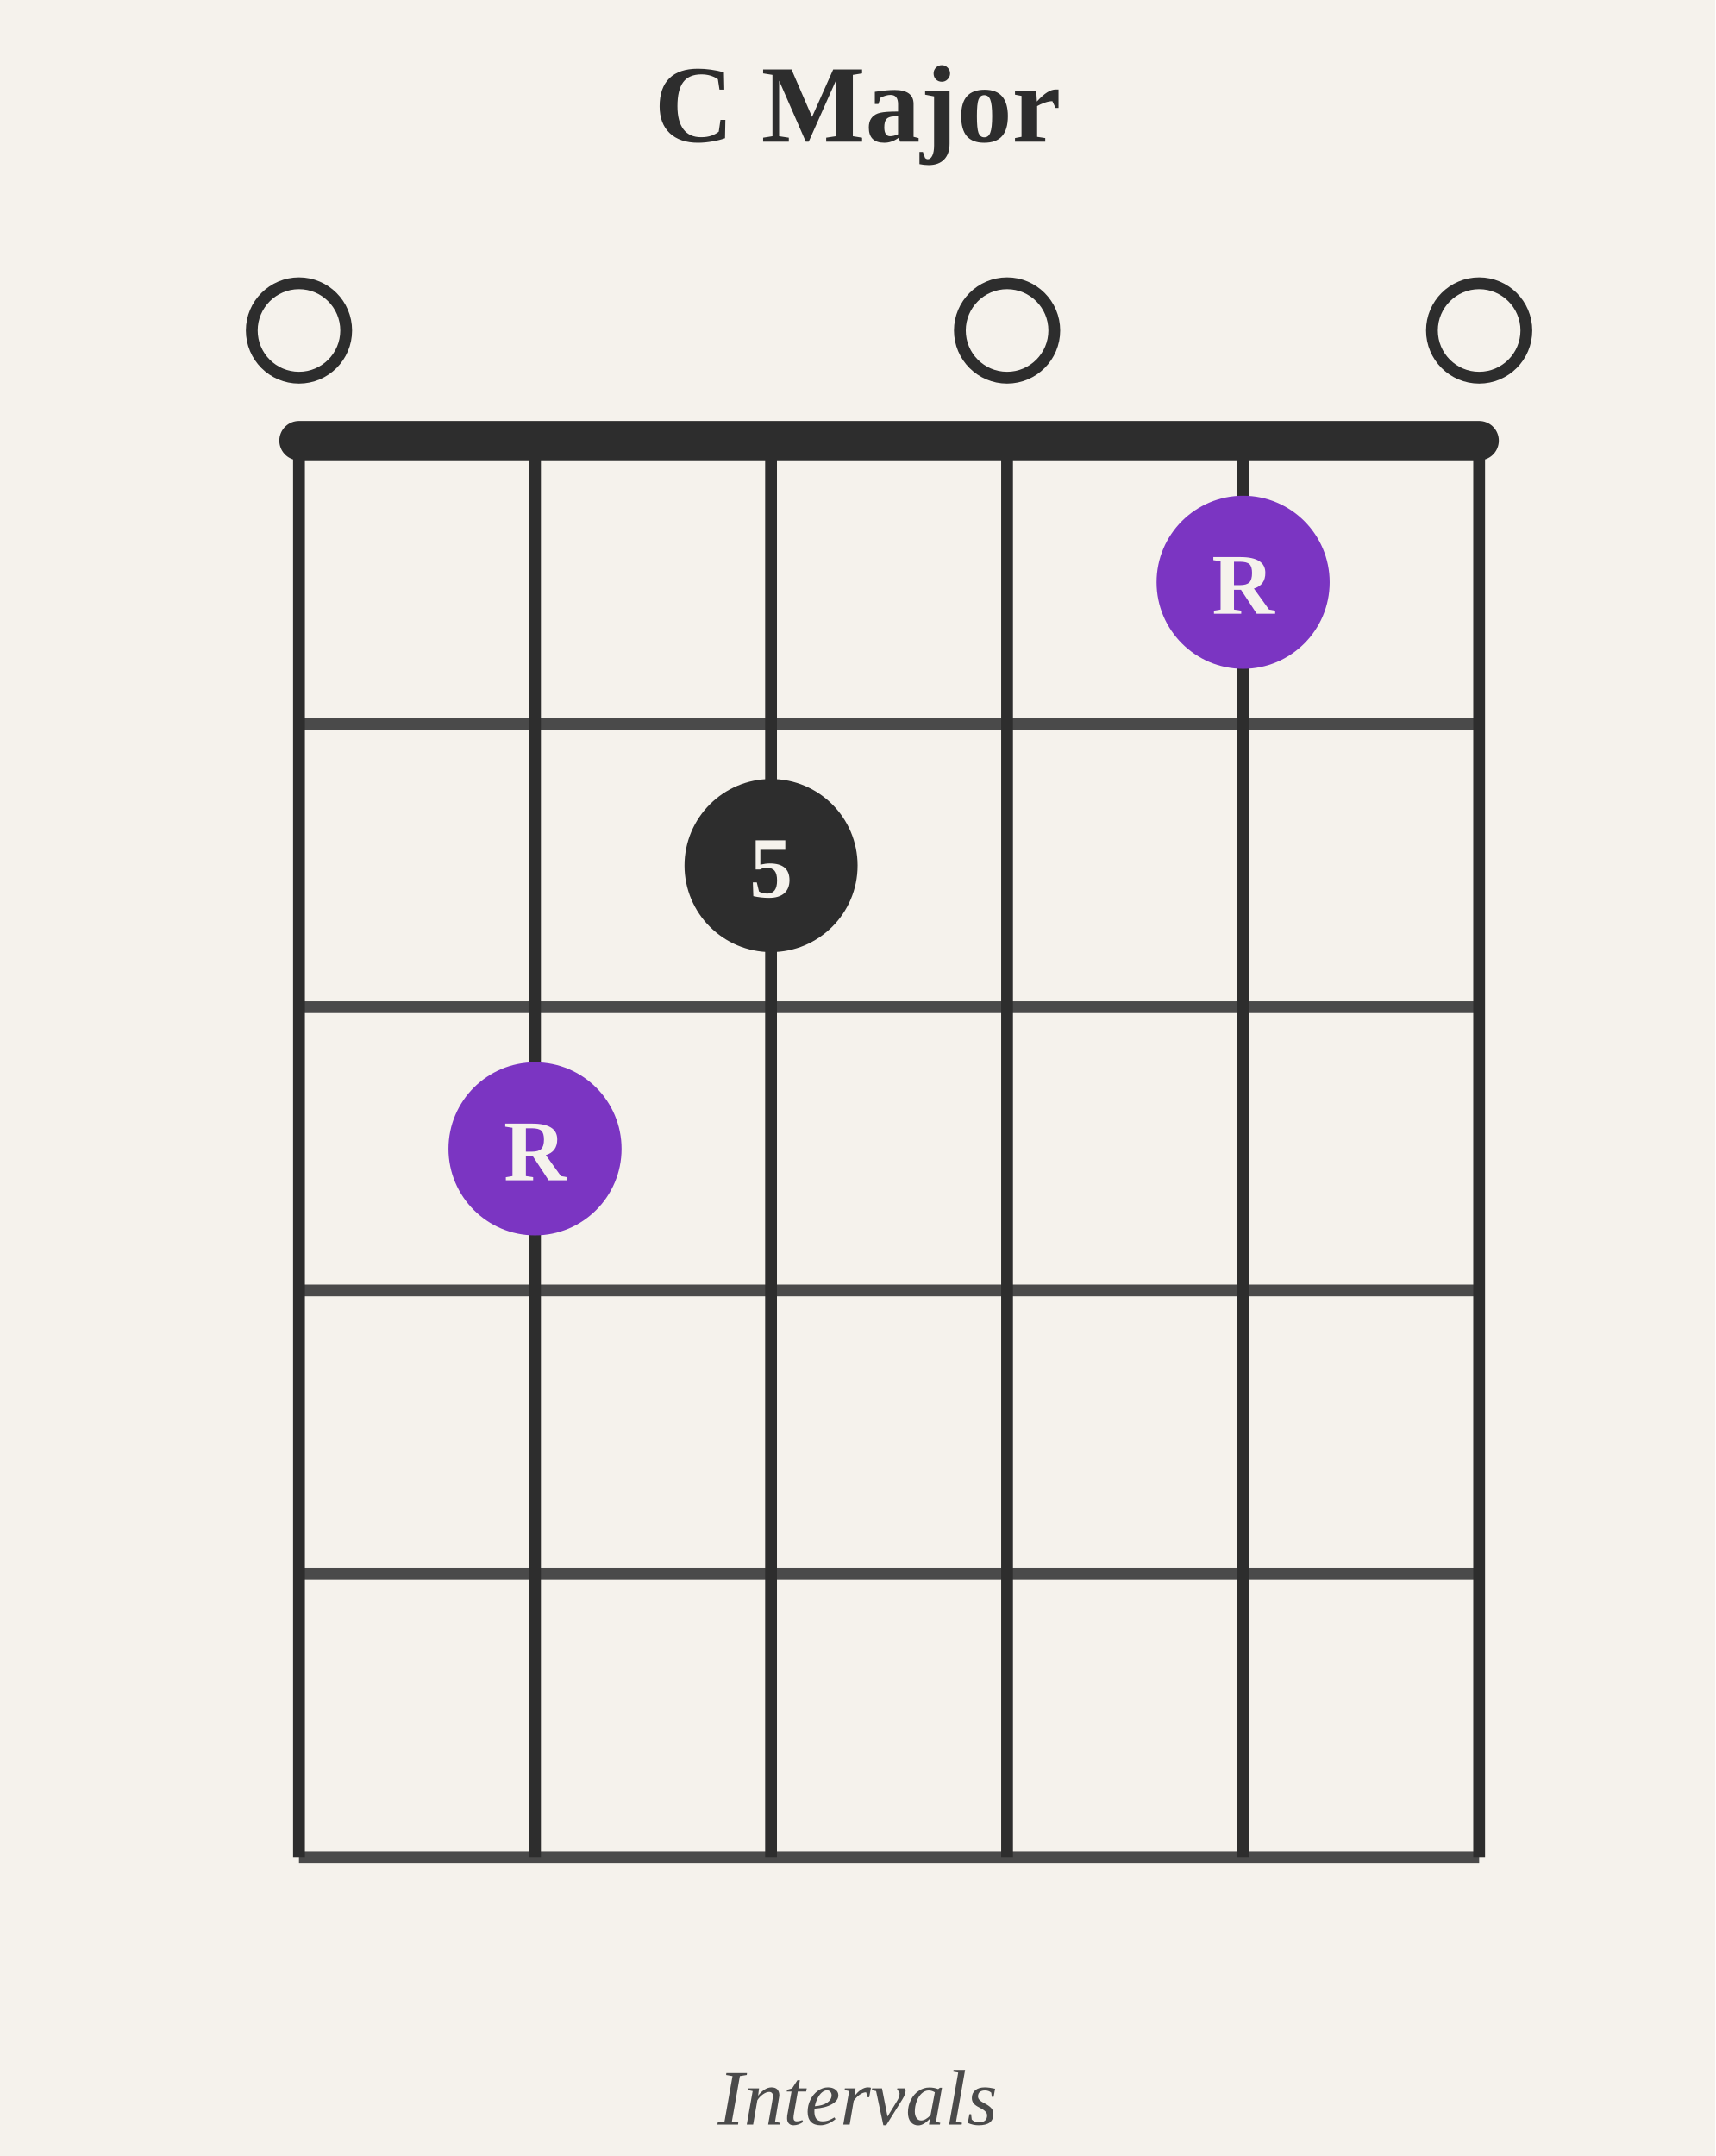
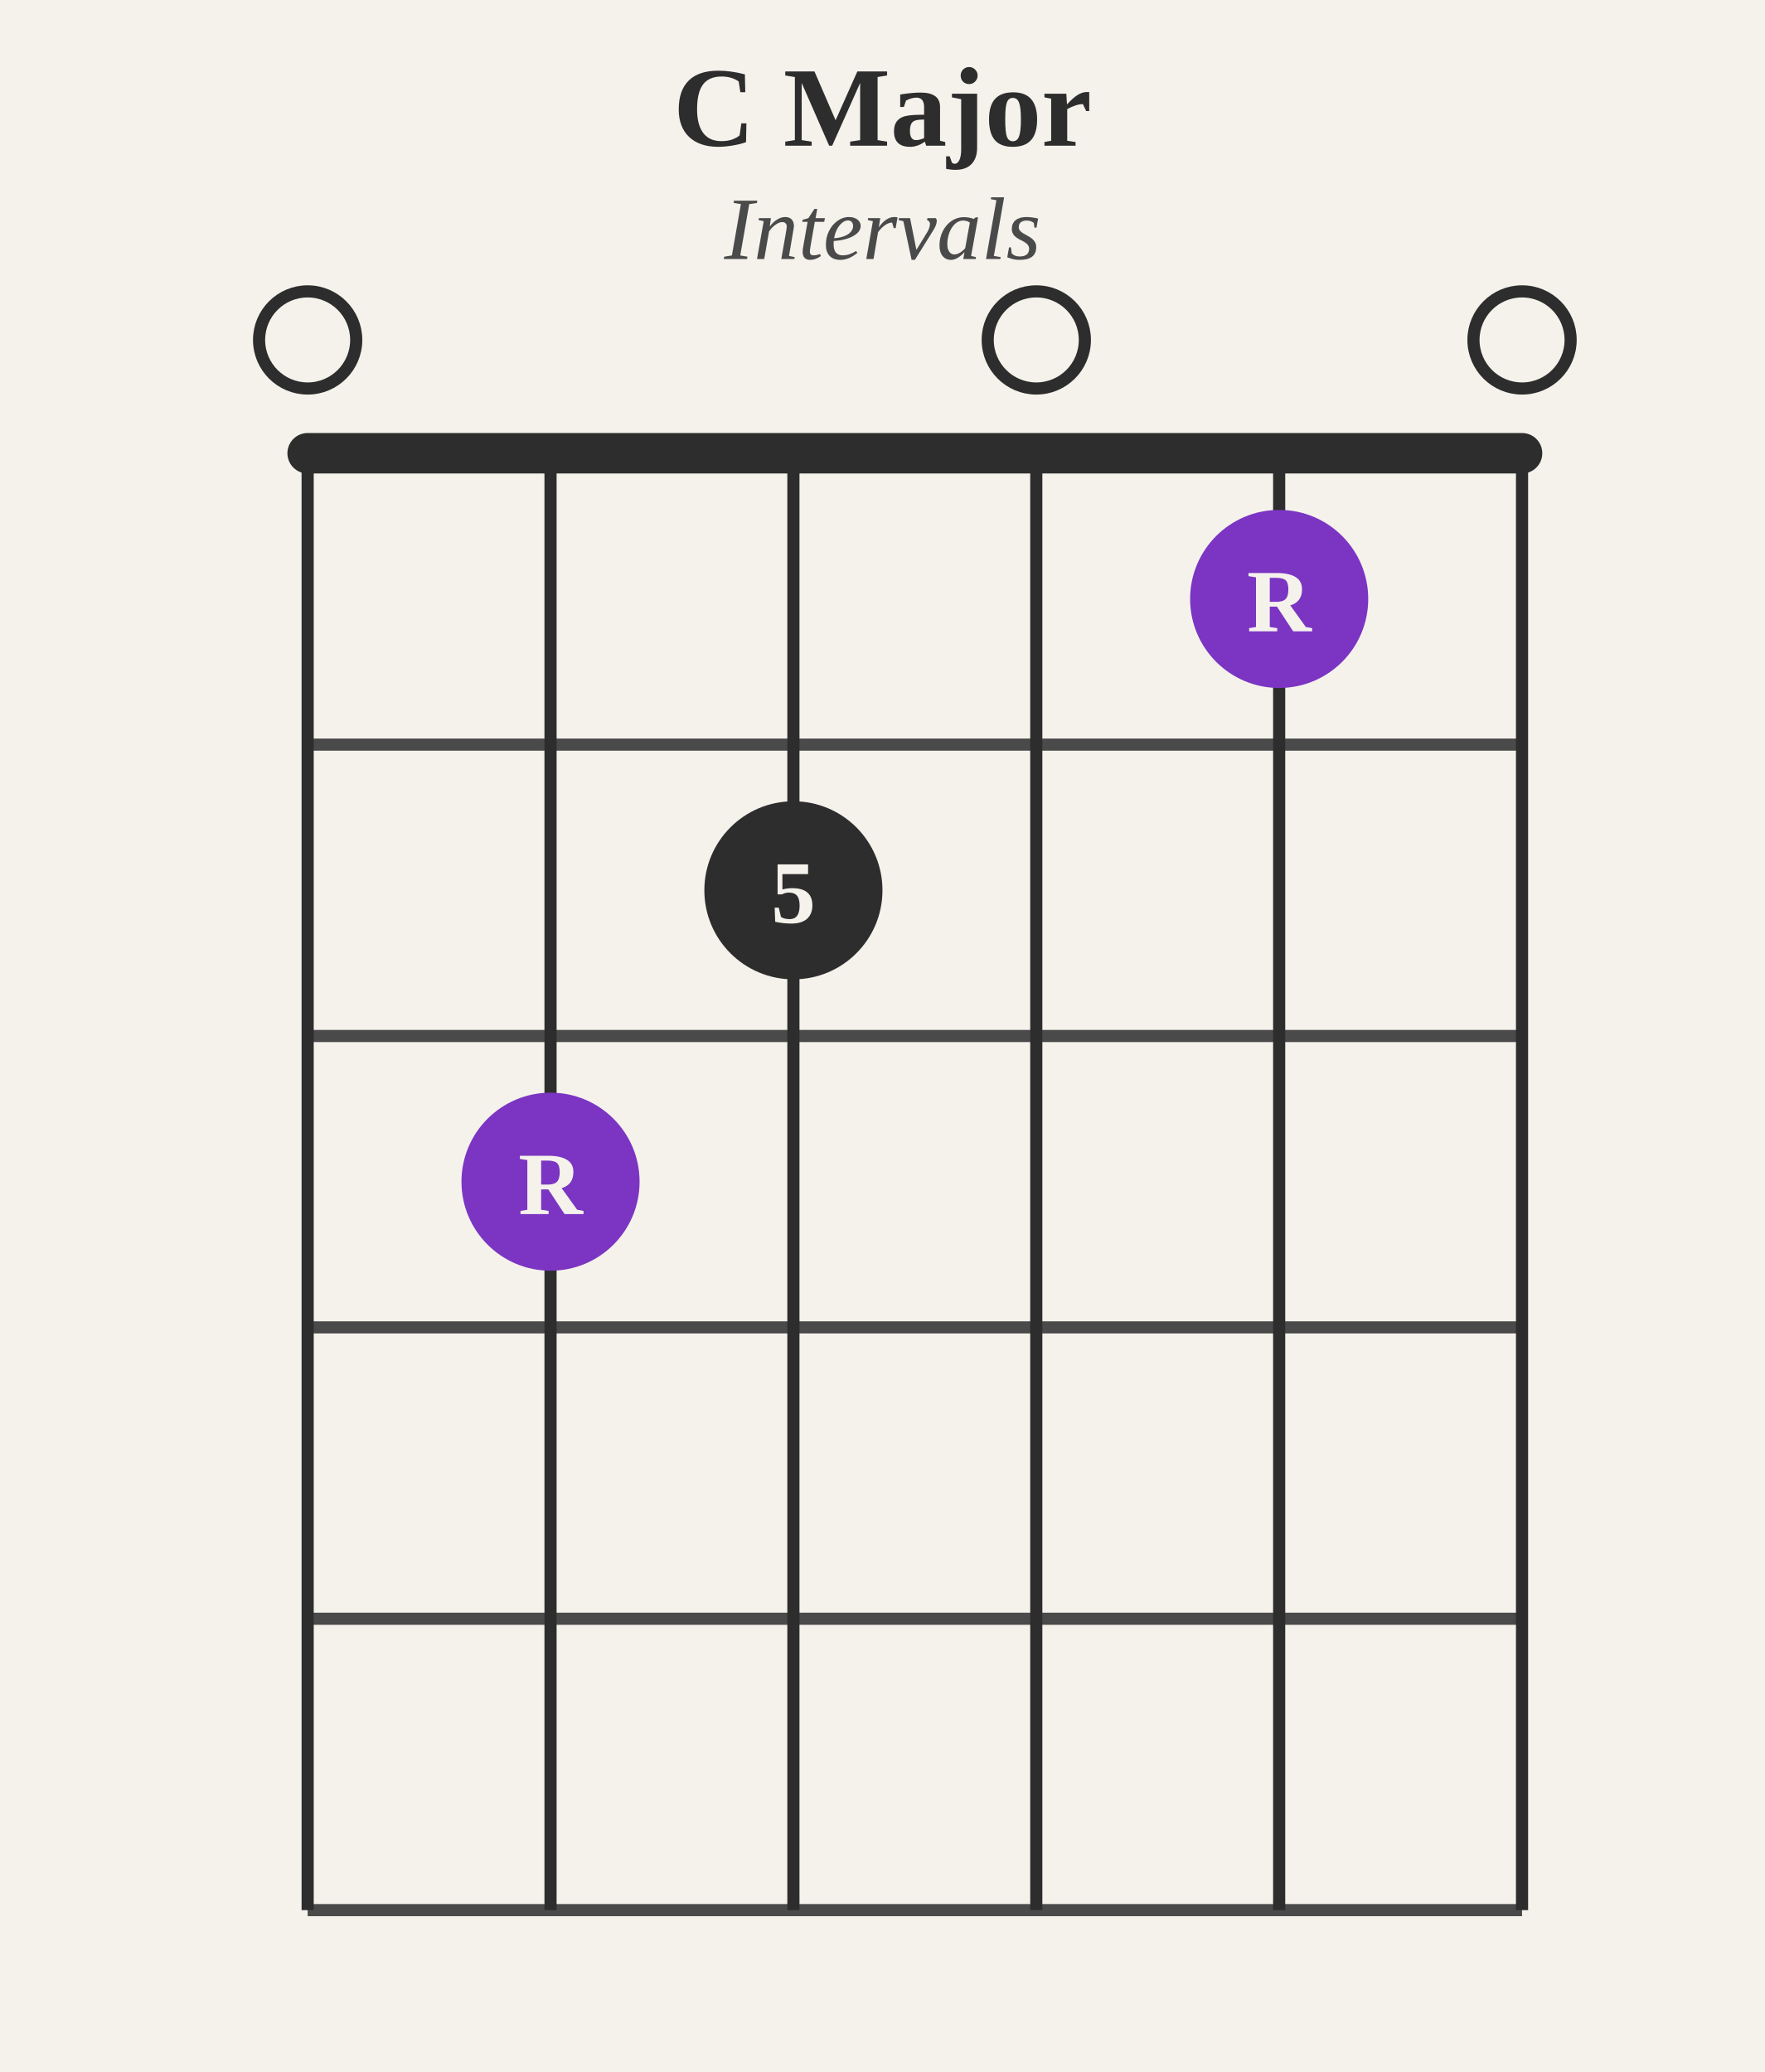
- <svg xmlns="http://www.w3.org/2000/svg" baseProfile="full" height="274" version="1.1" viewBox="0,0,218,274" width="218">
+ <svg xmlns="http://www.w3.org/2000/svg" baseProfile="full" height="256" version="1.1" viewBox="0,0,218,256" width="218">
  <defs />
-   <rect fill="#F5F2EC" height="274" width="218" x="0" y="0" />
+   <rect fill="#F5F2EC" height="256" width="218" x="0" y="0" />
  <text fill="#2D2D2D" font-family="Georgia, &quot;Times New Roman&quot;, serif" font-size="14" font-weight="bold" text-anchor="middle" x="109.0" y="18">C Major</text>
+   <text fill="#4A4A4A" font-family="Georgia, &quot;Times New Roman&quot;, serif" font-size="11" font-style="italic" text-anchor="middle" x="109.0" y="32">Intervals</text>
  <circle cx="38" cy="42" fill="none" r="6" stroke="#2D2D2D" stroke-width="1.5" />
  <circle cx="128" cy="42" fill="none" r="6" stroke="#2D2D2D" stroke-width="1.5" />
  <circle cx="188" cy="42" fill="none" r="6" stroke="#2D2D2D" stroke-width="1.5" />
  <line stroke="#2D2D2D" stroke-linecap="round" stroke-width="5" x1="38" x2="188" y1="56" y2="56" />
  <line stroke="#4A4A4A" stroke-width="1.5" x1="38" x2="188" y1="92" y2="92" />
  <line stroke="#4A4A4A" stroke-width="1.5" x1="38" x2="188" y1="128" y2="128" />
  <line stroke="#4A4A4A" stroke-width="1.5" x1="38" x2="188" y1="164" y2="164" />
  <line stroke="#4A4A4A" stroke-width="1.5" x1="38" x2="188" y1="200" y2="200" />
  <line stroke="#4A4A4A" stroke-width="1.5" x1="38" x2="188" y1="236" y2="236" />
  <line stroke="#2D2D2D" stroke-width="1.5" x1="38" x2="38" y1="56" y2="236" />
  <line stroke="#2D2D2D" stroke-width="1.5" x1="68" x2="68" y1="56" y2="236" />
  <line stroke="#2D2D2D" stroke-width="1.5" x1="98" x2="98" y1="56" y2="236" />
  <line stroke="#2D2D2D" stroke-width="1.5" x1="128" x2="128" y1="56" y2="236" />
  <line stroke="#2D2D2D" stroke-width="1.5" x1="158" x2="158" y1="56" y2="236" />
  <line stroke="#2D2D2D" stroke-width="1.5" x1="188" x2="188" y1="56" y2="236" />
  <circle cx="68" cy="146.0" fill="#7B35C2" r="11" />
  <text fill="#F5F2EC" font-family="Georgia, &quot;Times New Roman&quot;, serif" font-size="11" font-weight="bold" text-anchor="middle" x="68" y="150.0">R</text>
  <circle cx="98" cy="110.0" fill="#2D2D2D" r="11" />
  <text fill="#F5F2EC" font-family="Georgia, &quot;Times New Roman&quot;, serif" font-size="11" font-weight="bold" text-anchor="middle" x="98" y="114.0">5</text>
  <circle cx="158" cy="74.0" fill="#7B35C2" r="11" />
  <text fill="#F5F2EC" font-family="Georgia, &quot;Times New Roman&quot;, serif" font-size="11" font-weight="bold" text-anchor="middle" x="158" y="78.0">R</text>
-   <text fill="#4A4A4A" font-family="Georgia, &quot;Times New Roman&quot;, serif" font-size="10" font-style="italic" text-anchor="middle" x="109.0" y="270">Intervals</text>
</svg>
